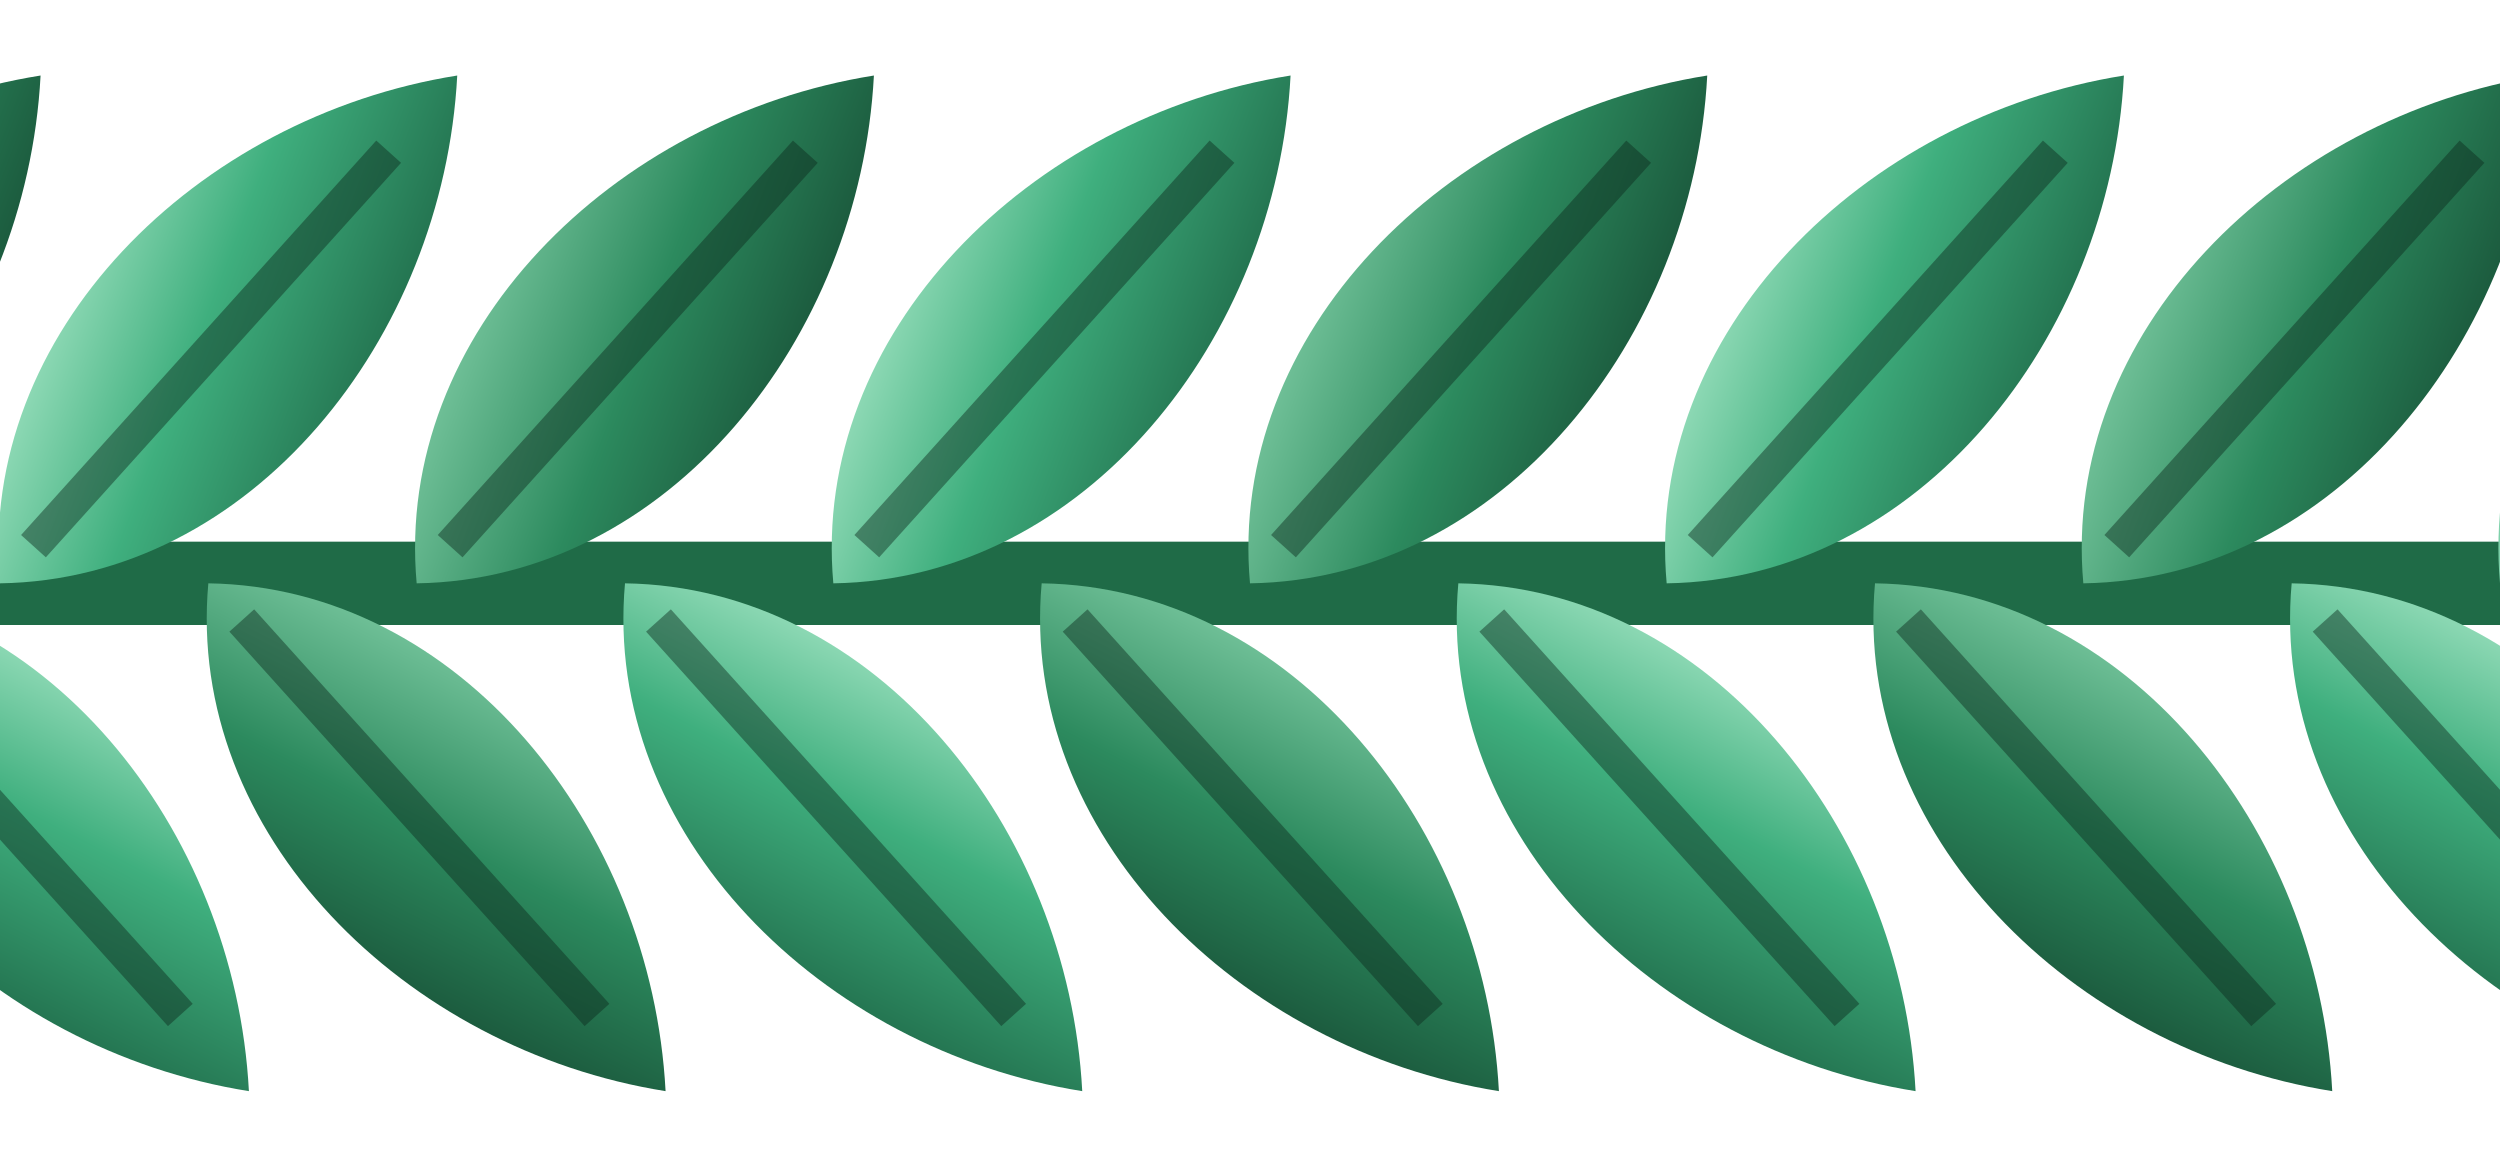
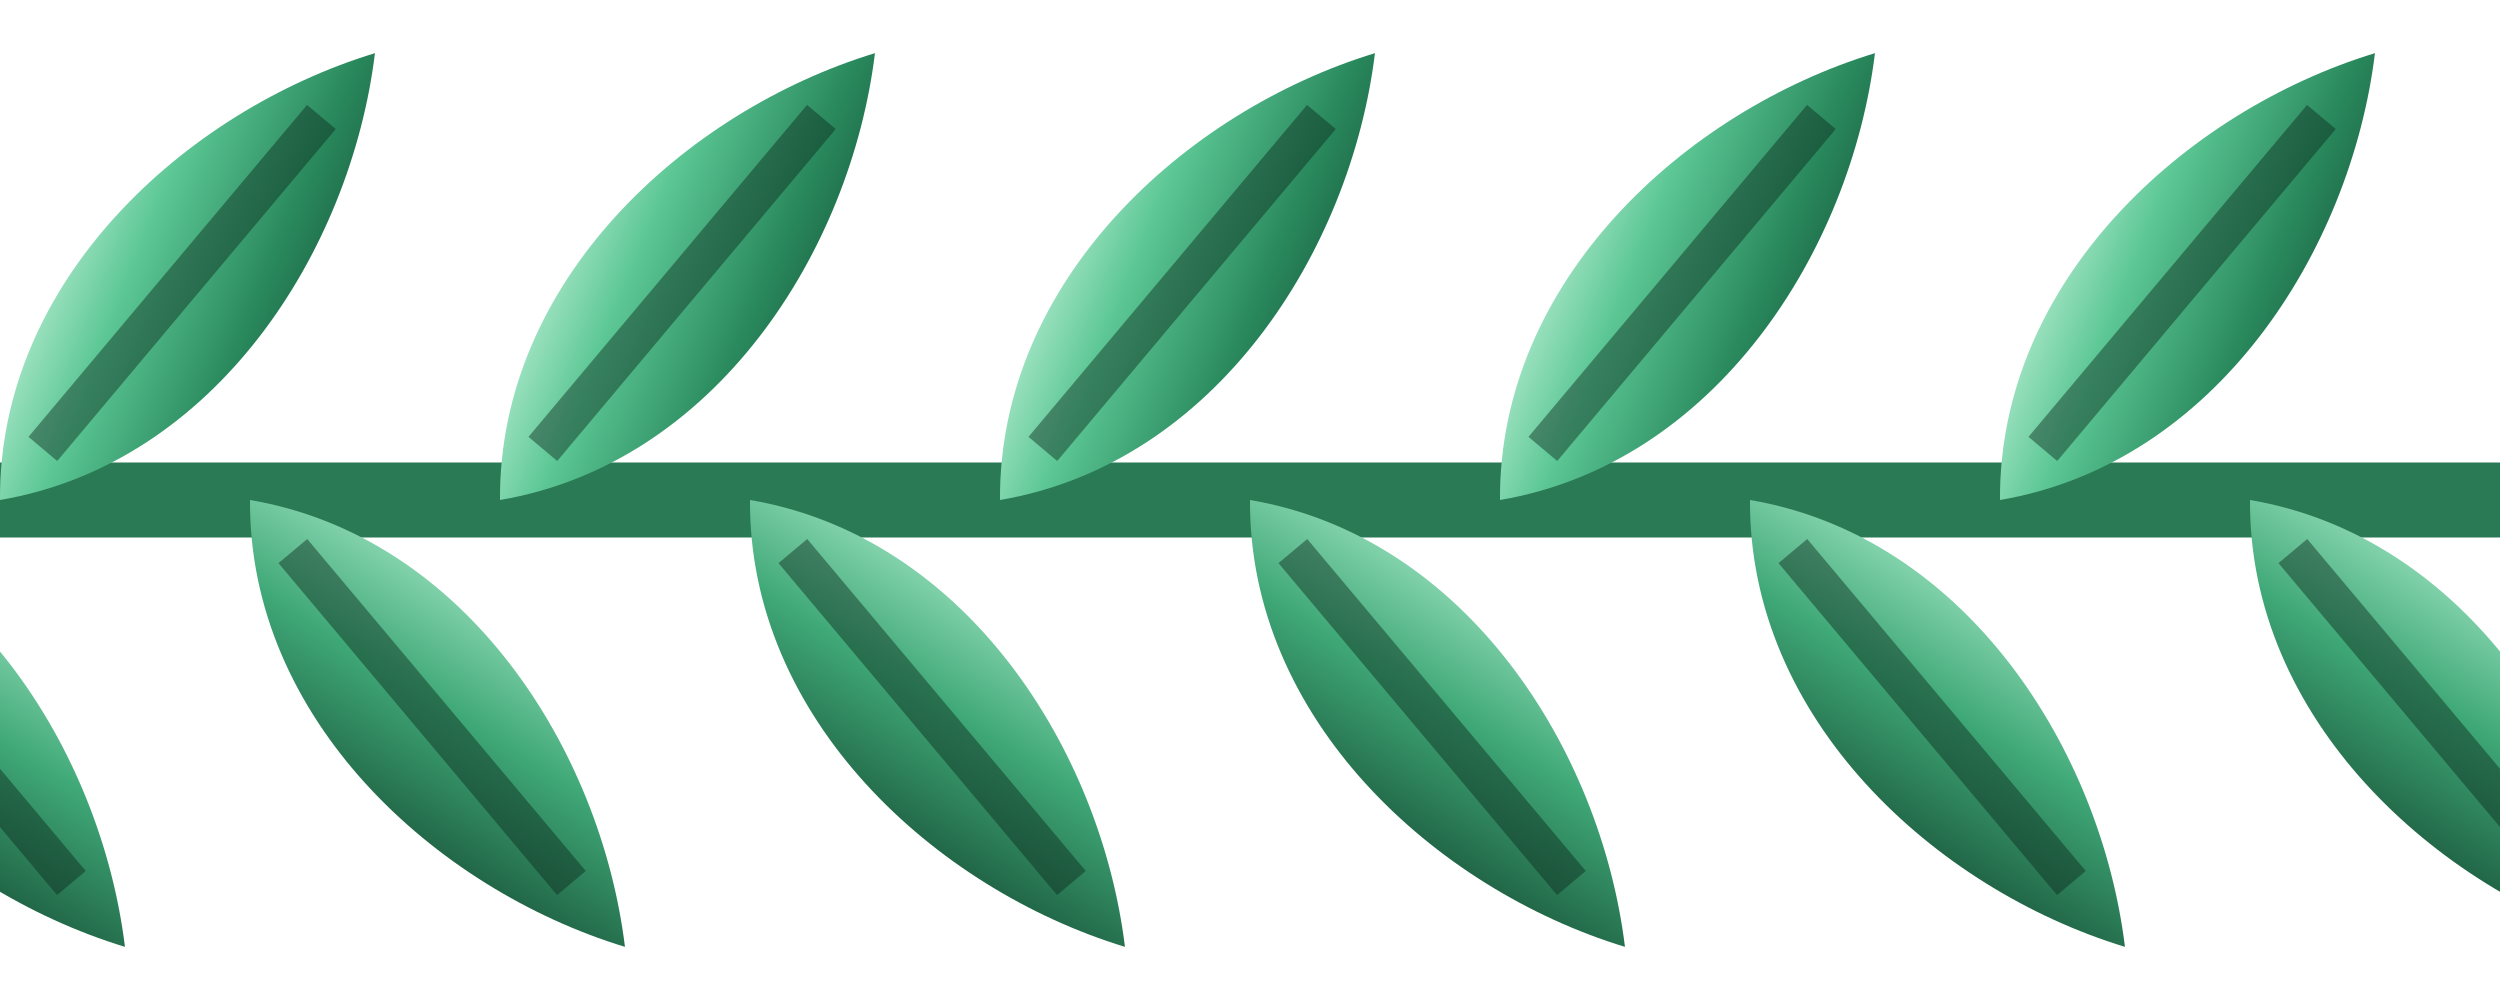
- <svg xmlns="http://www.w3.org/2000/svg" viewBox="0 0 30 14" width="30" height="14">
+ <svg xmlns="http://www.w3.org/2000/svg" viewBox="0 0 30 12" width="30" height="12">
  <defs>
    <linearGradient id="j1" x1="0" y1="0" x2="1" y2="1">
-       <stop offset="0" stop-color="#B9F0D3" />
-       <stop offset=".45" stop-color="#3FAF7E" />
-       <stop offset="1" stop-color="#16573A" />
+       <stop offset="0" stop-color="#CFF7E2" />
+       <stop offset=".35" stop-color="#5CC795" />
+       <stop offset=".7" stop-color="#2A8A5E" />
+       <stop offset="1" stop-color="#145238" />
    </linearGradient>
    <linearGradient id="j2" x1="0" y1="0" x2="1" y2="1">
-       <stop offset="0" stop-color="#8FD9B2" />
-       <stop offset=".5" stop-color="#2C8A5E" />
-       <stop offset="1" stop-color="#123F2B" />
+       <stop offset="0" stop-color="#A9EBC9" />
+       <stop offset=".45" stop-color="#3FA877" />
+       <stop offset="1" stop-color="#11432D" />
    </linearGradient>
  </defs>
-   <path d="M0 7.0 H30" stroke="#1F6B47" stroke-width="1" />
-   <g transform="translate(-30.00 7.00) rotate(-48.0)">
-     <path d="M0 0 C2.05 -2.21 5.74 -1.99 8.20 0 C5.74 1.99 2.05 2.21 0 0Z" fill="url(#j1)" />
-     <path d="M.6 0 L6.97 0" stroke="#0B2A1C" stroke-width=".4" opacity=".45" />
+   <path d="M0 6.0 H30" stroke="#2A7A55" stroke-width=".9" />
+   <g transform="translate(-30.0 6.0) rotate(-50.0)">
+     <path d="M0 0 C2.0 -1.7 5.0 -1.3 7.0 0 C5.0 1.3 2.0 1.7 0 0Z" fill="url(#j1)" />
+     <path d="M.8 0 L6.0 0" stroke="#0B2A1C" stroke-width="0.45" opacity=".45" />
  </g>
-   <g transform="translate(-27.50 7.00) rotate(48.0)">
-     <path d="M0 0 C2.05 -2.21 5.74 -1.99 8.20 0 C5.74 1.99 2.05 2.21 0 0Z" fill="url(#j2)" />
-     <path d="M.6 0 L6.97 0" stroke="#0B2A1C" stroke-width=".4" opacity=".45" />
+   <g transform="translate(-27.0 6.0) rotate(50.0)">
+     <path d="M0 0 C2.0 -1.7 5.0 -1.3 7.0 0 C5.0 1.3 2.0 1.7 0 0Z" fill="url(#j2)" />
+     <path d="M.8 0 L6.0 0" stroke="#0B2A1C" stroke-width="0.45" opacity=".45" />
  </g>
-   <g transform="translate(-25.00 7.00) rotate(-48.0)">
-     <path d="M0 0 C2.05 -2.21 5.74 -1.99 8.20 0 C5.74 1.99 2.05 2.21 0 0Z" fill="url(#j2)" />
-     <path d="M.6 0 L6.97 0" stroke="#0B2A1C" stroke-width=".4" opacity=".45" />
+   <g transform="translate(-24.0 6.0) rotate(-50.0)">
+     <path d="M0 0 C2.0 -1.7 5.0 -1.3 7.0 0 C5.0 1.3 2.0 1.7 0 0Z" fill="url(#j1)" />
+     <path d="M.8 0 L6.0 0" stroke="#0B2A1C" stroke-width="0.45" opacity=".45" />
  </g>
-   <g transform="translate(-22.50 7.00) rotate(48.0)">
-     <path d="M0 0 C2.05 -2.21 5.74 -1.99 8.20 0 C5.74 1.99 2.05 2.21 0 0Z" fill="url(#j1)" />
-     <path d="M.6 0 L6.97 0" stroke="#0B2A1C" stroke-width=".4" opacity=".45" />
+   <g transform="translate(-21.0 6.0) rotate(50.0)">
+     <path d="M0 0 C2.0 -1.7 5.0 -1.3 7.0 0 C5.0 1.3 2.0 1.7 0 0Z" fill="url(#j2)" />
+     <path d="M.8 0 L6.0 0" stroke="#0B2A1C" stroke-width="0.45" opacity=".45" />
  </g>
-   <g transform="translate(-20.00 7.00) rotate(-48.0)">
-     <path d="M0 0 C2.05 -2.21 5.74 -1.99 8.20 0 C5.74 1.99 2.05 2.21 0 0Z" fill="url(#j1)" />
-     <path d="M.6 0 L6.97 0" stroke="#0B2A1C" stroke-width=".4" opacity=".45" />
+   <g transform="translate(-18.0 6.0) rotate(-50.0)">
+     <path d="M0 0 C2.0 -1.7 5.0 -1.3 7.0 0 C5.0 1.3 2.0 1.7 0 0Z" fill="url(#j1)" />
+     <path d="M.8 0 L6.0 0" stroke="#0B2A1C" stroke-width="0.45" opacity=".45" />
  </g>
-   <g transform="translate(-17.50 7.00) rotate(48.0)">
-     <path d="M0 0 C2.05 -2.21 5.74 -1.99 8.20 0 C5.74 1.99 2.05 2.21 0 0Z" fill="url(#j2)" />
-     <path d="M.6 0 L6.97 0" stroke="#0B2A1C" stroke-width=".4" opacity=".45" />
+   <g transform="translate(-15.0 6.0) rotate(50.0)">
+     <path d="M0 0 C2.0 -1.7 5.0 -1.3 7.0 0 C5.0 1.3 2.0 1.7 0 0Z" fill="url(#j2)" />
+     <path d="M.8 0 L6.0 0" stroke="#0B2A1C" stroke-width="0.45" opacity=".45" />
  </g>
-   <g transform="translate(-15.00 7.00) rotate(-48.0)">
-     <path d="M0 0 C2.05 -2.21 5.74 -1.99 8.20 0 C5.74 1.99 2.05 2.21 0 0Z" fill="url(#j2)" />
-     <path d="M.6 0 L6.97 0" stroke="#0B2A1C" stroke-width=".4" opacity=".45" />
+   <g transform="translate(-12.0 6.0) rotate(-50.0)">
+     <path d="M0 0 C2.0 -1.7 5.0 -1.3 7.0 0 C5.0 1.3 2.0 1.7 0 0Z" fill="url(#j1)" />
+     <path d="M.8 0 L6.0 0" stroke="#0B2A1C" stroke-width="0.45" opacity=".45" />
  </g>
-   <g transform="translate(-12.50 7.00) rotate(48.0)">
-     <path d="M0 0 C2.05 -2.21 5.74 -1.99 8.20 0 C5.74 1.99 2.05 2.21 0 0Z" fill="url(#j1)" />
-     <path d="M.6 0 L6.97 0" stroke="#0B2A1C" stroke-width=".4" opacity=".45" />
+   <g transform="translate(-9.0 6.0) rotate(50.0)">
+     <path d="M0 0 C2.0 -1.7 5.0 -1.3 7.0 0 C5.0 1.3 2.0 1.7 0 0Z" fill="url(#j2)" />
+     <path d="M.8 0 L6.0 0" stroke="#0B2A1C" stroke-width="0.45" opacity=".45" />
  </g>
-   <g transform="translate(-10.00 7.00) rotate(-48.0)">
-     <path d="M0 0 C2.05 -2.21 5.74 -1.99 8.20 0 C5.74 1.99 2.05 2.21 0 0Z" fill="url(#j1)" />
-     <path d="M.6 0 L6.97 0" stroke="#0B2A1C" stroke-width=".4" opacity=".45" />
+   <g transform="translate(-6.0 6.0) rotate(-50.0)">
+     <path d="M0 0 C2.0 -1.7 5.0 -1.3 7.0 0 C5.0 1.3 2.0 1.7 0 0Z" fill="url(#j1)" />
+     <path d="M.8 0 L6.0 0" stroke="#0B2A1C" stroke-width="0.45" opacity=".45" />
  </g>
-   <g transform="translate(-7.50 7.00) rotate(48.0)">
-     <path d="M0 0 C2.05 -2.21 5.74 -1.99 8.20 0 C5.74 1.99 2.05 2.21 0 0Z" fill="url(#j2)" />
-     <path d="M.6 0 L6.97 0" stroke="#0B2A1C" stroke-width=".4" opacity=".45" />
+   <g transform="translate(-3.0 6.0) rotate(50.0)">
+     <path d="M0 0 C2.0 -1.7 5.0 -1.3 7.0 0 C5.0 1.3 2.0 1.7 0 0Z" fill="url(#j2)" />
+     <path d="M.8 0 L6.0 0" stroke="#0B2A1C" stroke-width="0.45" opacity=".45" />
  </g>
-   <g transform="translate(-5.00 7.00) rotate(-48.0)">
-     <path d="M0 0 C2.05 -2.21 5.74 -1.99 8.20 0 C5.74 1.99 2.05 2.21 0 0Z" fill="url(#j2)" />
-     <path d="M.6 0 L6.97 0" stroke="#0B2A1C" stroke-width=".4" opacity=".45" />
+   <g transform="translate(0.0 6.0) rotate(-50.0)">
+     <path d="M0 0 C2.0 -1.7 5.0 -1.3 7.0 0 C5.0 1.3 2.0 1.7 0 0Z" fill="url(#j1)" />
+     <path d="M.8 0 L6.0 0" stroke="#0B2A1C" stroke-width="0.45" opacity=".45" />
  </g>
-   <g transform="translate(-2.50 7.00) rotate(48.0)">
-     <path d="M0 0 C2.05 -2.21 5.74 -1.99 8.20 0 C5.74 1.99 2.05 2.21 0 0Z" fill="url(#j1)" />
-     <path d="M.6 0 L6.97 0" stroke="#0B2A1C" stroke-width=".4" opacity=".45" />
+   <g transform="translate(3.0 6.0) rotate(50.0)">
+     <path d="M0 0 C2.0 -1.7 5.0 -1.3 7.0 0 C5.0 1.3 2.0 1.7 0 0Z" fill="url(#j2)" />
+     <path d="M.8 0 L6.0 0" stroke="#0B2A1C" stroke-width="0.45" opacity=".45" />
  </g>
-   <g transform="translate(0.00 7.00) rotate(-48.0)">
-     <path d="M0 0 C2.05 -2.21 5.74 -1.99 8.20 0 C5.74 1.99 2.05 2.21 0 0Z" fill="url(#j1)" />
-     <path d="M.6 0 L6.97 0" stroke="#0B2A1C" stroke-width=".4" opacity=".45" />
+   <g transform="translate(6.0 6.0) rotate(-50.0)">
+     <path d="M0 0 C2.0 -1.7 5.0 -1.3 7.0 0 C5.0 1.3 2.0 1.7 0 0Z" fill="url(#j1)" />
+     <path d="M.8 0 L6.0 0" stroke="#0B2A1C" stroke-width="0.45" opacity=".45" />
  </g>
-   <g transform="translate(2.50 7.00) rotate(48.0)">
-     <path d="M0 0 C2.05 -2.21 5.74 -1.99 8.20 0 C5.74 1.99 2.05 2.21 0 0Z" fill="url(#j2)" />
-     <path d="M.6 0 L6.97 0" stroke="#0B2A1C" stroke-width=".4" opacity=".45" />
+   <g transform="translate(9.0 6.0) rotate(50.0)">
+     <path d="M0 0 C2.0 -1.7 5.0 -1.3 7.0 0 C5.0 1.3 2.0 1.7 0 0Z" fill="url(#j2)" />
+     <path d="M.8 0 L6.0 0" stroke="#0B2A1C" stroke-width="0.45" opacity=".45" />
  </g>
-   <g transform="translate(5.00 7.00) rotate(-48.0)">
-     <path d="M0 0 C2.05 -2.21 5.74 -1.99 8.20 0 C5.74 1.99 2.05 2.21 0 0Z" fill="url(#j2)" />
-     <path d="M.6 0 L6.97 0" stroke="#0B2A1C" stroke-width=".4" opacity=".45" />
+   <g transform="translate(12.0 6.0) rotate(-50.0)">
+     <path d="M0 0 C2.0 -1.7 5.0 -1.3 7.0 0 C5.0 1.3 2.0 1.7 0 0Z" fill="url(#j1)" />
+     <path d="M.8 0 L6.0 0" stroke="#0B2A1C" stroke-width="0.45" opacity=".45" />
  </g>
-   <g transform="translate(7.50 7.00) rotate(48.0)">
-     <path d="M0 0 C2.05 -2.21 5.74 -1.99 8.20 0 C5.74 1.99 2.05 2.21 0 0Z" fill="url(#j1)" />
-     <path d="M.6 0 L6.97 0" stroke="#0B2A1C" stroke-width=".4" opacity=".45" />
+   <g transform="translate(15.0 6.0) rotate(50.0)">
+     <path d="M0 0 C2.0 -1.7 5.0 -1.3 7.0 0 C5.0 1.3 2.0 1.7 0 0Z" fill="url(#j2)" />
+     <path d="M.8 0 L6.0 0" stroke="#0B2A1C" stroke-width="0.45" opacity=".45" />
  </g>
-   <g transform="translate(10.00 7.00) rotate(-48.0)">
-     <path d="M0 0 C2.05 -2.21 5.74 -1.99 8.20 0 C5.74 1.99 2.05 2.21 0 0Z" fill="url(#j1)" />
-     <path d="M.6 0 L6.97 0" stroke="#0B2A1C" stroke-width=".4" opacity=".45" />
+   <g transform="translate(18.0 6.0) rotate(-50.0)">
+     <path d="M0 0 C2.0 -1.7 5.0 -1.3 7.0 0 C5.0 1.3 2.0 1.7 0 0Z" fill="url(#j1)" />
+     <path d="M.8 0 L6.0 0" stroke="#0B2A1C" stroke-width="0.45" opacity=".45" />
  </g>
-   <g transform="translate(12.50 7.00) rotate(48.0)">
-     <path d="M0 0 C2.05 -2.21 5.74 -1.99 8.20 0 C5.74 1.99 2.05 2.21 0 0Z" fill="url(#j2)" />
-     <path d="M.6 0 L6.97 0" stroke="#0B2A1C" stroke-width=".4" opacity=".45" />
+   <g transform="translate(21.0 6.0) rotate(50.0)">
+     <path d="M0 0 C2.0 -1.7 5.0 -1.3 7.0 0 C5.0 1.3 2.0 1.7 0 0Z" fill="url(#j2)" />
+     <path d="M.8 0 L6.0 0" stroke="#0B2A1C" stroke-width="0.45" opacity=".45" />
  </g>
-   <g transform="translate(15.00 7.00) rotate(-48.0)">
-     <path d="M0 0 C2.05 -2.21 5.74 -1.99 8.20 0 C5.74 1.99 2.05 2.21 0 0Z" fill="url(#j2)" />
-     <path d="M.6 0 L6.97 0" stroke="#0B2A1C" stroke-width=".4" opacity=".45" />
+   <g transform="translate(24.0 6.0) rotate(-50.0)">
+     <path d="M0 0 C2.0 -1.7 5.0 -1.3 7.0 0 C5.0 1.3 2.0 1.7 0 0Z" fill="url(#j1)" />
+     <path d="M.8 0 L6.0 0" stroke="#0B2A1C" stroke-width="0.45" opacity=".45" />
  </g>
-   <g transform="translate(17.50 7.00) rotate(48.0)">
-     <path d="M0 0 C2.05 -2.21 5.74 -1.99 8.20 0 C5.74 1.99 2.05 2.21 0 0Z" fill="url(#j1)" />
-     <path d="M.6 0 L6.97 0" stroke="#0B2A1C" stroke-width=".4" opacity=".45" />
+   <g transform="translate(27.0 6.0) rotate(50.0)">
+     <path d="M0 0 C2.0 -1.7 5.0 -1.3 7.0 0 C5.0 1.3 2.0 1.7 0 0Z" fill="url(#j2)" />
+     <path d="M.8 0 L6.0 0" stroke="#0B2A1C" stroke-width="0.45" opacity=".45" />
  </g>
-   <g transform="translate(20.00 7.00) rotate(-48.0)">
-     <path d="M0 0 C2.05 -2.21 5.74 -1.99 8.20 0 C5.74 1.99 2.05 2.21 0 0Z" fill="url(#j1)" />
-     <path d="M.6 0 L6.97 0" stroke="#0B2A1C" stroke-width=".4" opacity=".45" />
+   <g transform="translate(30.0 6.0) rotate(-50.0)">
+     <path d="M0 0 C2.0 -1.7 5.0 -1.3 7.0 0 C5.0 1.3 2.0 1.7 0 0Z" fill="url(#j1)" />
+     <path d="M.8 0 L6.0 0" stroke="#0B2A1C" stroke-width="0.45" opacity=".45" />
  </g>
-   <g transform="translate(22.50 7.00) rotate(48.0)">
-     <path d="M0 0 C2.05 -2.21 5.74 -1.99 8.20 0 C5.74 1.99 2.05 2.21 0 0Z" fill="url(#j2)" />
-     <path d="M.6 0 L6.97 0" stroke="#0B2A1C" stroke-width=".4" opacity=".45" />
+   <g transform="translate(33.0 6.0) rotate(50.0)">
+     <path d="M0 0 C2.0 -1.7 5.0 -1.3 7.0 0 C5.0 1.3 2.0 1.7 0 0Z" fill="url(#j2)" />
+     <path d="M.8 0 L6.0 0" stroke="#0B2A1C" stroke-width="0.45" opacity=".45" />
  </g>
-   <g transform="translate(25.00 7.00) rotate(-48.0)">
-     <path d="M0 0 C2.05 -2.21 5.74 -1.99 8.20 0 C5.74 1.99 2.05 2.21 0 0Z" fill="url(#j2)" />
-     <path d="M.6 0 L6.97 0" stroke="#0B2A1C" stroke-width=".4" opacity=".45" />
+   <g transform="translate(36.0 6.0) rotate(-50.0)">
+     <path d="M0 0 C2.0 -1.7 5.0 -1.3 7.0 0 C5.0 1.3 2.0 1.7 0 0Z" fill="url(#j1)" />
+     <path d="M.8 0 L6.0 0" stroke="#0B2A1C" stroke-width="0.45" opacity=".45" />
  </g>
-   <g transform="translate(27.50 7.00) rotate(48.0)">
-     <path d="M0 0 C2.05 -2.21 5.74 -1.99 8.20 0 C5.74 1.99 2.05 2.21 0 0Z" fill="url(#j1)" />
-     <path d="M.6 0 L6.97 0" stroke="#0B2A1C" stroke-width=".4" opacity=".45" />
+   <g transform="translate(39.0 6.0) rotate(50.0)">
+     <path d="M0 0 C2.0 -1.7 5.0 -1.3 7.0 0 C5.0 1.3 2.0 1.7 0 0Z" fill="url(#j2)" />
+     <path d="M.8 0 L6.0 0" stroke="#0B2A1C" stroke-width="0.45" opacity=".45" />
  </g>
-   <g transform="translate(30.00 7.00) rotate(-48.0)">
-     <path d="M0 0 C2.05 -2.21 5.74 -1.99 8.20 0 C5.74 1.99 2.05 2.21 0 0Z" fill="url(#j1)" />
-     <path d="M.6 0 L6.97 0" stroke="#0B2A1C" stroke-width=".4" opacity=".45" />
+   <g transform="translate(42.0 6.0) rotate(-50.0)">
+     <path d="M0 0 C2.0 -1.7 5.0 -1.3 7.0 0 C5.0 1.3 2.0 1.7 0 0Z" fill="url(#j1)" />
+     <path d="M.8 0 L6.0 0" stroke="#0B2A1C" stroke-width="0.45" opacity=".45" />
  </g>
-   <g transform="translate(32.50 7.00) rotate(48.0)">
-     <path d="M0 0 C2.05 -2.21 5.74 -1.99 8.20 0 C5.74 1.99 2.05 2.21 0 0Z" fill="url(#j2)" />
-     <path d="M.6 0 L6.97 0" stroke="#0B2A1C" stroke-width=".4" opacity=".45" />
+   <g transform="translate(45.0 6.0) rotate(50.0)">
+     <path d="M0 0 C2.0 -1.7 5.0 -1.3 7.0 0 C5.0 1.3 2.0 1.7 0 0Z" fill="url(#j2)" />
+     <path d="M.8 0 L6.0 0" stroke="#0B2A1C" stroke-width="0.45" opacity=".45" />
  </g>
-   <g transform="translate(35.00 7.00) rotate(-48.0)">
-     <path d="M0 0 C2.05 -2.21 5.74 -1.99 8.20 0 C5.74 1.99 2.05 2.21 0 0Z" fill="url(#j2)" />
-     <path d="M.6 0 L6.97 0" stroke="#0B2A1C" stroke-width=".4" opacity=".45" />
+   <g transform="translate(48.0 6.0) rotate(-50.0)">
+     <path d="M0 0 C2.0 -1.7 5.0 -1.3 7.0 0 C5.0 1.3 2.0 1.7 0 0Z" fill="url(#j1)" />
+     <path d="M.8 0 L6.0 0" stroke="#0B2A1C" stroke-width="0.45" opacity=".45" />
  </g>
-   <g transform="translate(37.50 7.00) rotate(48.0)">
-     <path d="M0 0 C2.05 -2.21 5.74 -1.99 8.20 0 C5.74 1.99 2.05 2.21 0 0Z" fill="url(#j1)" />
-     <path d="M.6 0 L6.97 0" stroke="#0B2A1C" stroke-width=".4" opacity=".45" />
+   <g transform="translate(51.0 6.0) rotate(50.0)">
+     <path d="M0 0 C2.0 -1.7 5.0 -1.3 7.0 0 C5.0 1.3 2.0 1.7 0 0Z" fill="url(#j2)" />
+     <path d="M.8 0 L6.0 0" stroke="#0B2A1C" stroke-width="0.45" opacity=".45" />
  </g>
-   <g transform="translate(40.00 7.00) rotate(-48.0)">
-     <path d="M0 0 C2.05 -2.21 5.74 -1.99 8.20 0 C5.74 1.99 2.05 2.21 0 0Z" fill="url(#j1)" />
-     <path d="M.6 0 L6.97 0" stroke="#0B2A1C" stroke-width=".4" opacity=".45" />
+   <g transform="translate(54.0 6.0) rotate(-50.0)">
+     <path d="M0 0 C2.0 -1.7 5.0 -1.3 7.0 0 C5.0 1.3 2.0 1.7 0 0Z" fill="url(#j1)" />
+     <path d="M.8 0 L6.0 0" stroke="#0B2A1C" stroke-width="0.45" opacity=".45" />
  </g>
-   <g transform="translate(42.50 7.00) rotate(48.0)">
-     <path d="M0 0 C2.05 -2.21 5.74 -1.99 8.20 0 C5.74 1.99 2.05 2.21 0 0Z" fill="url(#j2)" />
-     <path d="M.6 0 L6.97 0" stroke="#0B2A1C" stroke-width=".4" opacity=".45" />
-   </g>
-   <g transform="translate(45.00 7.00) rotate(-48.0)">
-     <path d="M0 0 C2.05 -2.21 5.74 -1.99 8.20 0 C5.74 1.99 2.05 2.21 0 0Z" fill="url(#j2)" />
-     <path d="M.6 0 L6.97 0" stroke="#0B2A1C" stroke-width=".4" opacity=".45" />
-   </g>
-   <g transform="translate(47.50 7.00) rotate(48.0)">
-     <path d="M0 0 C2.05 -2.21 5.74 -1.99 8.20 0 C5.74 1.99 2.05 2.21 0 0Z" fill="url(#j1)" />
-     <path d="M.6 0 L6.97 0" stroke="#0B2A1C" stroke-width=".4" opacity=".45" />
-   </g>
-   <g transform="translate(50.00 7.00) rotate(-48.0)">
-     <path d="M0 0 C2.05 -2.21 5.74 -1.99 8.20 0 C5.74 1.99 2.05 2.21 0 0Z" fill="url(#j1)" />
-     <path d="M.6 0 L6.97 0" stroke="#0B2A1C" stroke-width=".4" opacity=".45" />
-   </g>
-   <g transform="translate(52.50 7.00) rotate(48.0)">
-     <path d="M0 0 C2.05 -2.21 5.74 -1.99 8.20 0 C5.74 1.99 2.05 2.21 0 0Z" fill="url(#j2)" />
-     <path d="M.6 0 L6.97 0" stroke="#0B2A1C" stroke-width=".4" opacity=".45" />
-   </g>
-   <g transform="translate(55.00 7.00) rotate(-48.0)">
-     <path d="M0 0 C2.05 -2.21 5.74 -1.99 8.20 0 C5.74 1.99 2.05 2.21 0 0Z" fill="url(#j2)" />
-     <path d="M.6 0 L6.97 0" stroke="#0B2A1C" stroke-width=".4" opacity=".45" />
-   </g>
-   <g transform="translate(57.50 7.00) rotate(48.0)">
-     <path d="M0 0 C2.05 -2.21 5.74 -1.99 8.20 0 C5.74 1.99 2.05 2.21 0 0Z" fill="url(#j1)" />
-     <path d="M.6 0 L6.97 0" stroke="#0B2A1C" stroke-width=".4" opacity=".45" />
+   <g transform="translate(57.0 6.0) rotate(50.0)">
+     <path d="M0 0 C2.0 -1.7 5.0 -1.3 7.0 0 C5.0 1.3 2.0 1.7 0 0Z" fill="url(#j2)" />
+     <path d="M.8 0 L6.0 0" stroke="#0B2A1C" stroke-width="0.45" opacity=".45" />
  </g>
</svg>
